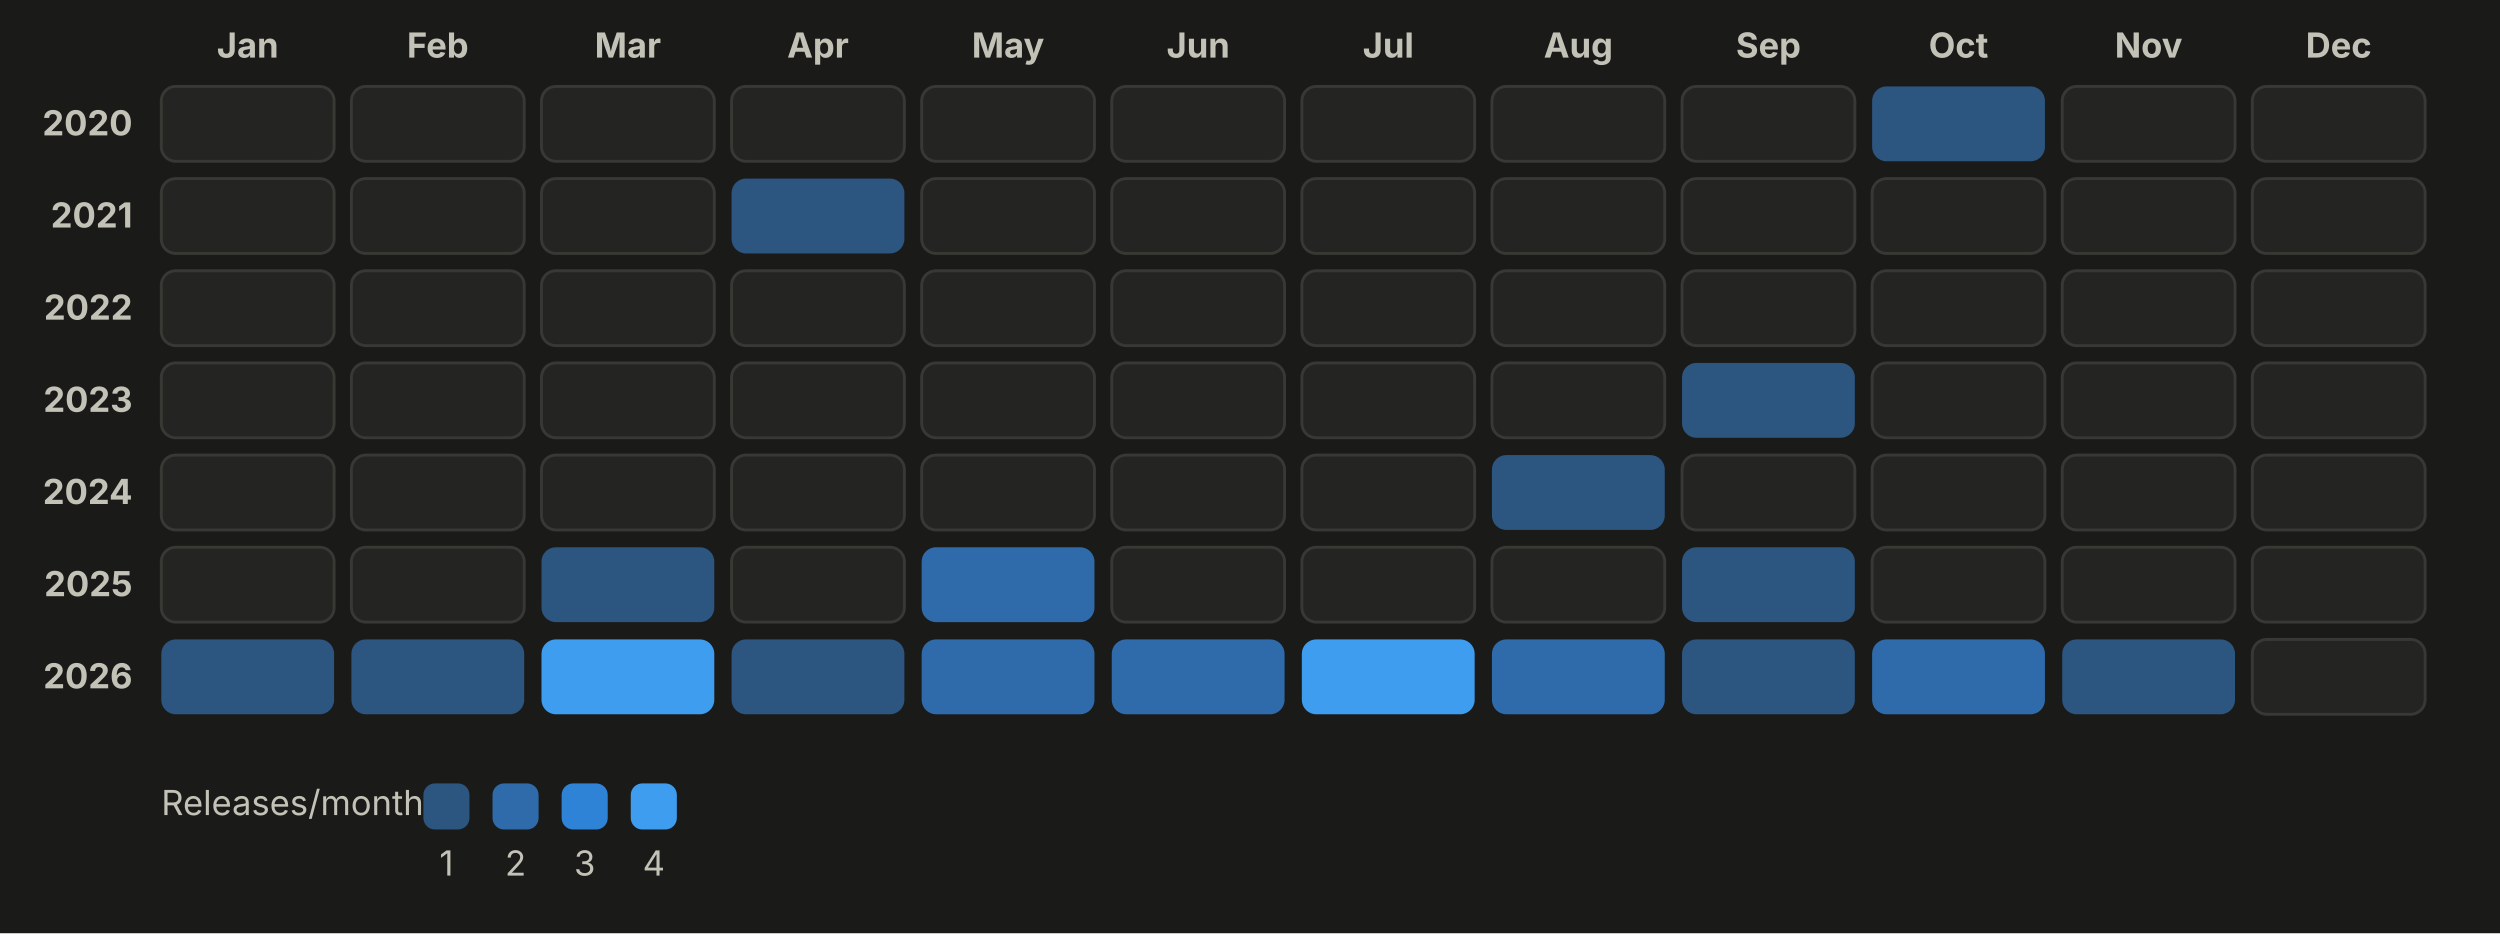
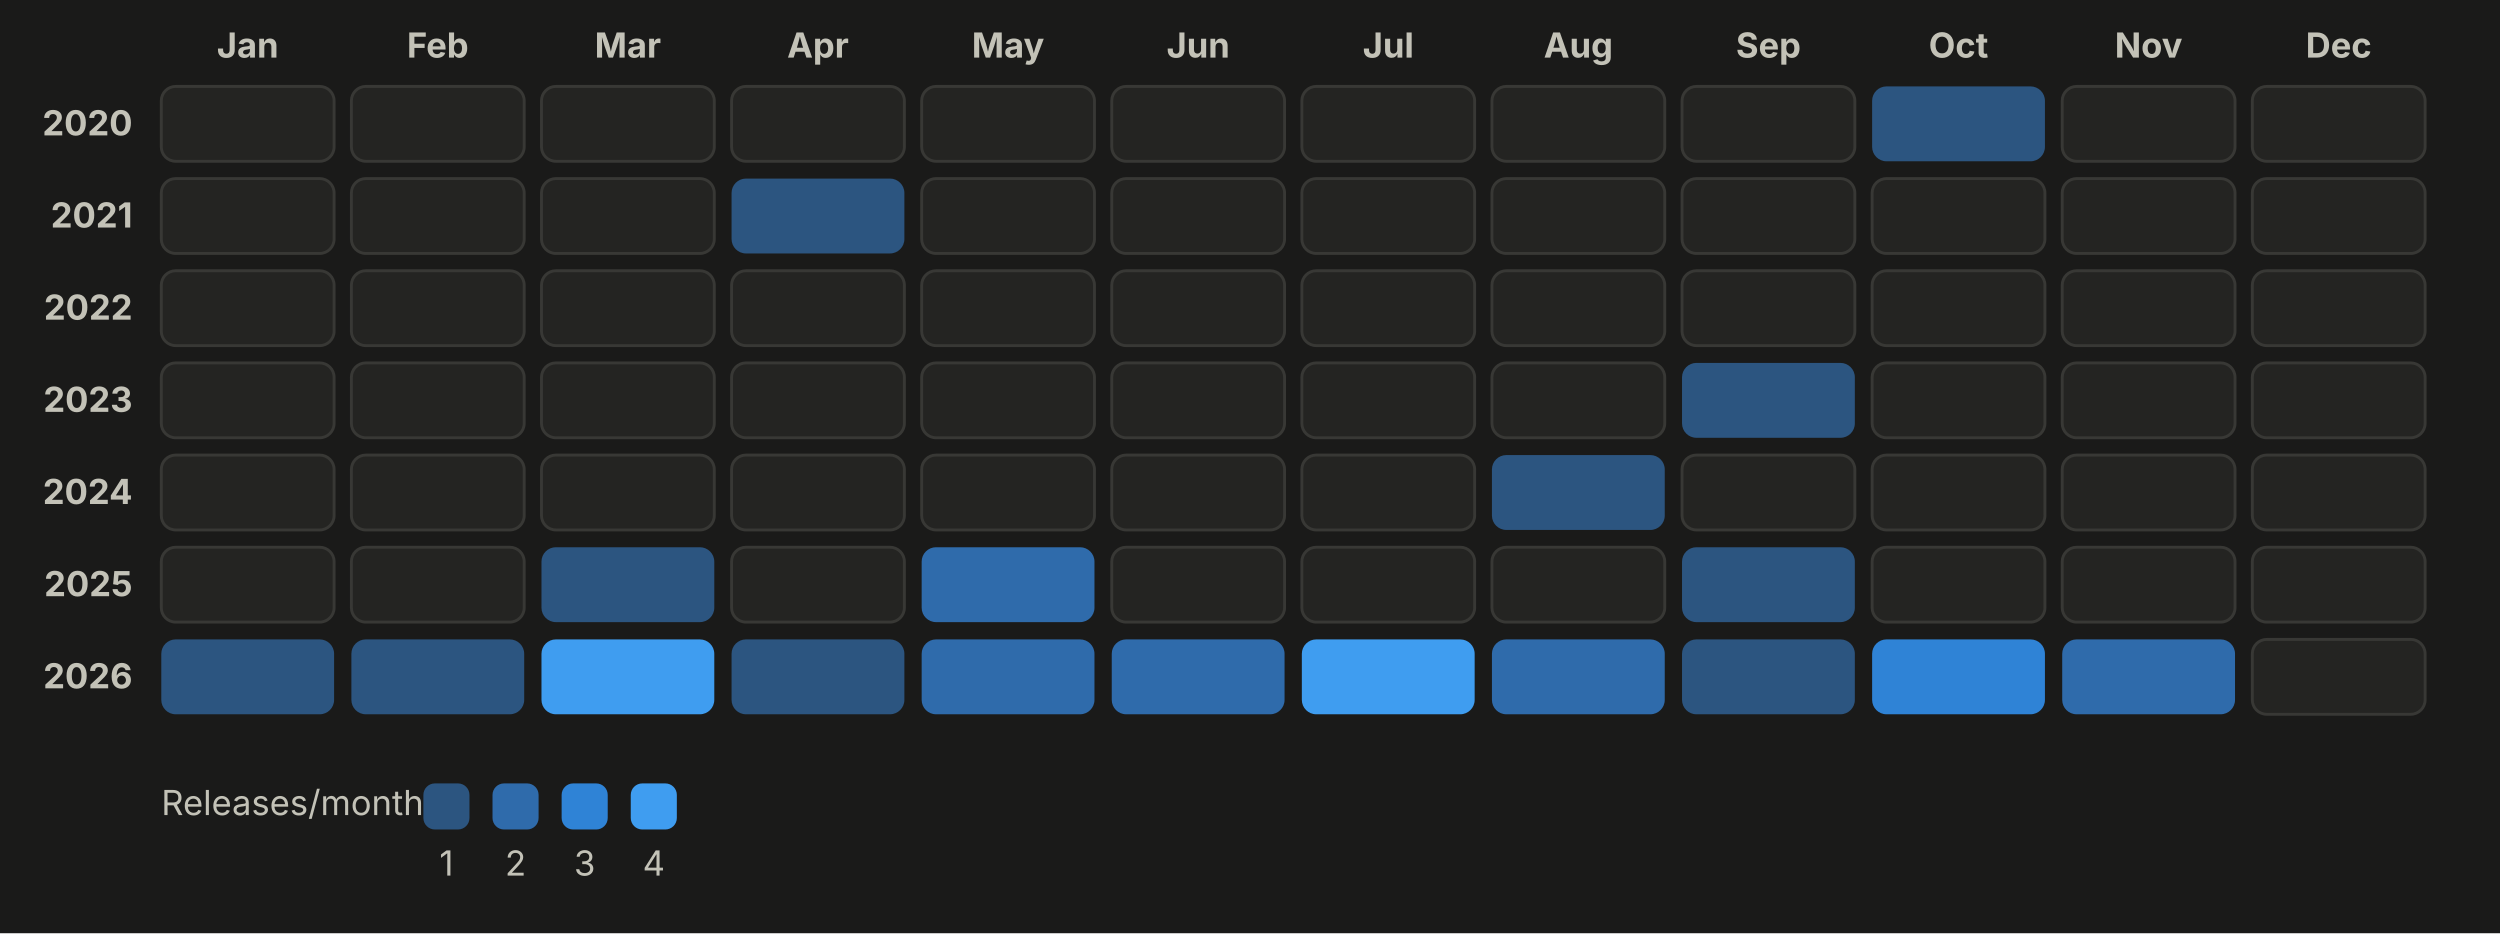
<svg xmlns="http://www.w3.org/2000/svg" width="868" height="324" viewBox="0 0 868 324">
  <rect width="868" height="324" fill="#1a1a19" />
  <style>text{font-family:"Segoe UI",Inter,Arial,sans-serif;fill:#ffffff}.title{font-size:22px;font-weight:700}.sub{font-size:12px;fill:#c3c2b7}.muted{font-size:11px;fill:#898781}.axis{font-size:12px;fill:#898781}.grid{stroke:#2c2c2a;stroke-width:1}.legend{font-size:12px;fill:#c3c2b7}.count{font-size:10px;font-weight:700}.axis-strong{font-size:12px;font-weight:700;fill:#c3c2b7}</style>
  <text x="86.0" y="20" text-anchor="middle" class="axis-strong">Jan</text>
  <text x="152.0" y="20" text-anchor="middle" class="axis-strong">Feb</text>
  <text x="218.0" y="20" text-anchor="middle" class="axis-strong">Mar</text>
  <text x="284.0" y="20" text-anchor="middle" class="axis-strong">Apr</text>
  <text x="350.0" y="20" text-anchor="middle" class="axis-strong">May</text>
  <text x="416.0" y="20" text-anchor="middle" class="axis-strong">Jun</text>
  <text x="482.0" y="20" text-anchor="middle" class="axis-strong">Jul</text>
  <text x="548.0" y="20" text-anchor="middle" class="axis-strong">Aug</text>
  <text x="614.0" y="20" text-anchor="middle" class="axis-strong">Sep</text>
  <text x="680.0" y="20" text-anchor="middle" class="axis-strong">Oct</text>
  <text x="746.0" y="20" text-anchor="middle" class="axis-strong">Nov</text>
  <text x="812.0" y="20" text-anchor="middle" class="axis-strong">Dec</text>
  <text x="46" y="47.0" text-anchor="end" class="axis-strong">2020</text>
  <rect x="56" y="30" width="60" height="26" rx="5" fill="#242422" stroke="#383835" stroke-width="1" />
  <rect x="122" y="30" width="60" height="26" rx="5" fill="#242422" stroke="#383835" stroke-width="1" />
  <rect x="188" y="30" width="60" height="26" rx="5" fill="#242422" stroke="#383835" stroke-width="1" />
  <rect x="254" y="30" width="60" height="26" rx="5" fill="#242422" stroke="#383835" stroke-width="1" />
  <rect x="320" y="30" width="60" height="26" rx="5" fill="#242422" stroke="#383835" stroke-width="1" />
  <rect x="386" y="30" width="60" height="26" rx="5" fill="#242422" stroke="#383835" stroke-width="1" />
  <rect x="452" y="30" width="60" height="26" rx="5" fill="#242422" stroke="#383835" stroke-width="1" />
  <rect x="518" y="30" width="60" height="26" rx="5" fill="#242422" stroke="#383835" stroke-width="1" />
  <rect x="584" y="30" width="60" height="26" rx="5" fill="#242422" stroke="#383835" stroke-width="1" />
  <rect x="650" y="30" width="60" height="26" rx="5" fill="#2c5580" />
  <rect x="716" y="30" width="60" height="26" rx="5" fill="#242422" stroke="#383835" stroke-width="1" />
  <rect x="782" y="30" width="60" height="26" rx="5" fill="#242422" stroke="#383835" stroke-width="1" />
  <text x="46" y="79.0" text-anchor="end" class="axis-strong">2021</text>
  <rect x="56" y="62" width="60" height="26" rx="5" fill="#242422" stroke="#383835" stroke-width="1" />
  <rect x="122" y="62" width="60" height="26" rx="5" fill="#242422" stroke="#383835" stroke-width="1" />
  <rect x="188" y="62" width="60" height="26" rx="5" fill="#242422" stroke="#383835" stroke-width="1" />
  <rect x="254" y="62" width="60" height="26" rx="5" fill="#2c5580" />
  <rect x="320" y="62" width="60" height="26" rx="5" fill="#242422" stroke="#383835" stroke-width="1" />
  <rect x="386" y="62" width="60" height="26" rx="5" fill="#242422" stroke="#383835" stroke-width="1" />
  <rect x="452" y="62" width="60" height="26" rx="5" fill="#242422" stroke="#383835" stroke-width="1" />
  <rect x="518" y="62" width="60" height="26" rx="5" fill="#242422" stroke="#383835" stroke-width="1" />
  <rect x="584" y="62" width="60" height="26" rx="5" fill="#242422" stroke="#383835" stroke-width="1" />
  <rect x="650" y="62" width="60" height="26" rx="5" fill="#242422" stroke="#383835" stroke-width="1" />
  <rect x="716" y="62" width="60" height="26" rx="5" fill="#242422" stroke="#383835" stroke-width="1" />
  <rect x="782" y="62" width="60" height="26" rx="5" fill="#242422" stroke="#383835" stroke-width="1" />
  <text x="46" y="111.0" text-anchor="end" class="axis-strong">2022</text>
  <rect x="56" y="94" width="60" height="26" rx="5" fill="#242422" stroke="#383835" stroke-width="1" />
  <rect x="122" y="94" width="60" height="26" rx="5" fill="#242422" stroke="#383835" stroke-width="1" />
  <rect x="188" y="94" width="60" height="26" rx="5" fill="#242422" stroke="#383835" stroke-width="1" />
  <rect x="254" y="94" width="60" height="26" rx="5" fill="#242422" stroke="#383835" stroke-width="1" />
  <rect x="320" y="94" width="60" height="26" rx="5" fill="#242422" stroke="#383835" stroke-width="1" />
  <rect x="386" y="94" width="60" height="26" rx="5" fill="#242422" stroke="#383835" stroke-width="1" />
  <rect x="452" y="94" width="60" height="26" rx="5" fill="#242422" stroke="#383835" stroke-width="1" />
  <rect x="518" y="94" width="60" height="26" rx="5" fill="#242422" stroke="#383835" stroke-width="1" />
  <rect x="584" y="94" width="60" height="26" rx="5" fill="#242422" stroke="#383835" stroke-width="1" />
  <rect x="650" y="94" width="60" height="26" rx="5" fill="#242422" stroke="#383835" stroke-width="1" />
  <rect x="716" y="94" width="60" height="26" rx="5" fill="#242422" stroke="#383835" stroke-width="1" />
  <rect x="782" y="94" width="60" height="26" rx="5" fill="#242422" stroke="#383835" stroke-width="1" />
  <text x="46" y="143.0" text-anchor="end" class="axis-strong">2023</text>
  <rect x="56" y="126" width="60" height="26" rx="5" fill="#242422" stroke="#383835" stroke-width="1" />
  <rect x="122" y="126" width="60" height="26" rx="5" fill="#242422" stroke="#383835" stroke-width="1" />
  <rect x="188" y="126" width="60" height="26" rx="5" fill="#242422" stroke="#383835" stroke-width="1" />
  <rect x="254" y="126" width="60" height="26" rx="5" fill="#242422" stroke="#383835" stroke-width="1" />
  <rect x="320" y="126" width="60" height="26" rx="5" fill="#242422" stroke="#383835" stroke-width="1" />
  <rect x="386" y="126" width="60" height="26" rx="5" fill="#242422" stroke="#383835" stroke-width="1" />
  <rect x="452" y="126" width="60" height="26" rx="5" fill="#242422" stroke="#383835" stroke-width="1" />
  <rect x="518" y="126" width="60" height="26" rx="5" fill="#242422" stroke="#383835" stroke-width="1" />
  <rect x="584" y="126" width="60" height="26" rx="5" fill="#2c5580" />
  <rect x="650" y="126" width="60" height="26" rx="5" fill="#242422" stroke="#383835" stroke-width="1" />
  <rect x="716" y="126" width="60" height="26" rx="5" fill="#242422" stroke="#383835" stroke-width="1" />
  <rect x="782" y="126" width="60" height="26" rx="5" fill="#242422" stroke="#383835" stroke-width="1" />
  <text x="46" y="175.0" text-anchor="end" class="axis-strong">2024</text>
  <rect x="56" y="158" width="60" height="26" rx="5" fill="#242422" stroke="#383835" stroke-width="1" />
  <rect x="122" y="158" width="60" height="26" rx="5" fill="#242422" stroke="#383835" stroke-width="1" />
  <rect x="188" y="158" width="60" height="26" rx="5" fill="#242422" stroke="#383835" stroke-width="1" />
  <rect x="254" y="158" width="60" height="26" rx="5" fill="#242422" stroke="#383835" stroke-width="1" />
  <rect x="320" y="158" width="60" height="26" rx="5" fill="#242422" stroke="#383835" stroke-width="1" />
  <rect x="386" y="158" width="60" height="26" rx="5" fill="#242422" stroke="#383835" stroke-width="1" />
  <rect x="452" y="158" width="60" height="26" rx="5" fill="#242422" stroke="#383835" stroke-width="1" />
  <rect x="518" y="158" width="60" height="26" rx="5" fill="#2c5580" />
  <rect x="584" y="158" width="60" height="26" rx="5" fill="#242422" stroke="#383835" stroke-width="1" />
  <rect x="650" y="158" width="60" height="26" rx="5" fill="#242422" stroke="#383835" stroke-width="1" />
  <rect x="716" y="158" width="60" height="26" rx="5" fill="#242422" stroke="#383835" stroke-width="1" />
  <rect x="782" y="158" width="60" height="26" rx="5" fill="#242422" stroke="#383835" stroke-width="1" />
  <text x="46" y="207.0" text-anchor="end" class="axis-strong">2025</text>
  <rect x="56" y="190" width="60" height="26" rx="5" fill="#242422" stroke="#383835" stroke-width="1" />
  <rect x="122" y="190" width="60" height="26" rx="5" fill="#242422" stroke="#383835" stroke-width="1" />
  <rect x="188" y="190" width="60" height="26" rx="5" fill="#2c5580" />
  <rect x="254" y="190" width="60" height="26" rx="5" fill="#242422" stroke="#383835" stroke-width="1" />
  <rect x="320" y="190" width="60" height="26" rx="5" fill="#2f6bab" />
  <rect x="386" y="190" width="60" height="26" rx="5" fill="#242422" stroke="#383835" stroke-width="1" />
  <rect x="452" y="190" width="60" height="26" rx="5" fill="#242422" stroke="#383835" stroke-width="1" />
  <rect x="518" y="190" width="60" height="26" rx="5" fill="#242422" stroke="#383835" stroke-width="1" />
  <rect x="584" y="190" width="60" height="26" rx="5" fill="#2c5580" />
  <rect x="650" y="190" width="60" height="26" rx="5" fill="#242422" stroke="#383835" stroke-width="1" />
  <rect x="716" y="190" width="60" height="26" rx="5" fill="#242422" stroke="#383835" stroke-width="1" />
  <rect x="782" y="190" width="60" height="26" rx="5" fill="#242422" stroke="#383835" stroke-width="1" />
  <text x="46" y="239.0" text-anchor="end" class="axis-strong">2026</text>
  <rect x="56" y="222" width="60" height="26" rx="5" fill="#2c5580" />
  <rect x="122" y="222" width="60" height="26" rx="5" fill="#2c5580" />
  <rect x="188" y="222" width="60" height="26" rx="5" fill="#3f9df0" />
  <rect x="254" y="222" width="60" height="26" rx="5" fill="#2c5580" />
  <rect x="320" y="222" width="60" height="26" rx="5" fill="#2f6bab" />
  <rect x="386" y="222" width="60" height="26" rx="5" fill="#2f6bab" />
  <rect x="452" y="222" width="60" height="26" rx="5" fill="#3f9df0" />
  <rect x="518" y="222" width="60" height="26" rx="5" fill="#2f6bab" />
  <rect x="584" y="222" width="60" height="26" rx="5" fill="#2c5580" />
-   <rect x="650" y="222" width="60" height="26" rx="5" fill="#2f6bab" />
-   <rect x="716" y="222" width="60" height="26" rx="5" fill="#2c5580" />
+   <rect x="650" y="222" width="60" height="26" rx="5" fill="#2f83d6" />
+   <rect x="716" y="222" width="60" height="26" rx="5" fill="#2f6bab" />
  <rect x="782" y="222" width="60" height="26" rx="5" fill="#242422" stroke="#383835" stroke-width="1" />
  <text x="56" y="283" class="legend">Releases/month:</text>
  <rect x="147" y="272" width="16" height="16" rx="4" fill="#2c5580" />
  <text x="155" y="304" text-anchor="middle" class="legend">1</text>
  <rect x="171" y="272" width="16" height="16" rx="4" fill="#2f6bab" />
  <text x="179" y="304" text-anchor="middle" class="legend">2</text>
  <rect x="195" y="272" width="16" height="16" rx="4" fill="#2f83d6" />
  <text x="203" y="304" text-anchor="middle" class="legend">3</text>
  <rect x="219" y="272" width="16" height="16" rx="4" fill="#3f9df0" />
  <text x="227" y="304" text-anchor="middle" class="legend">4</text>
</svg>
